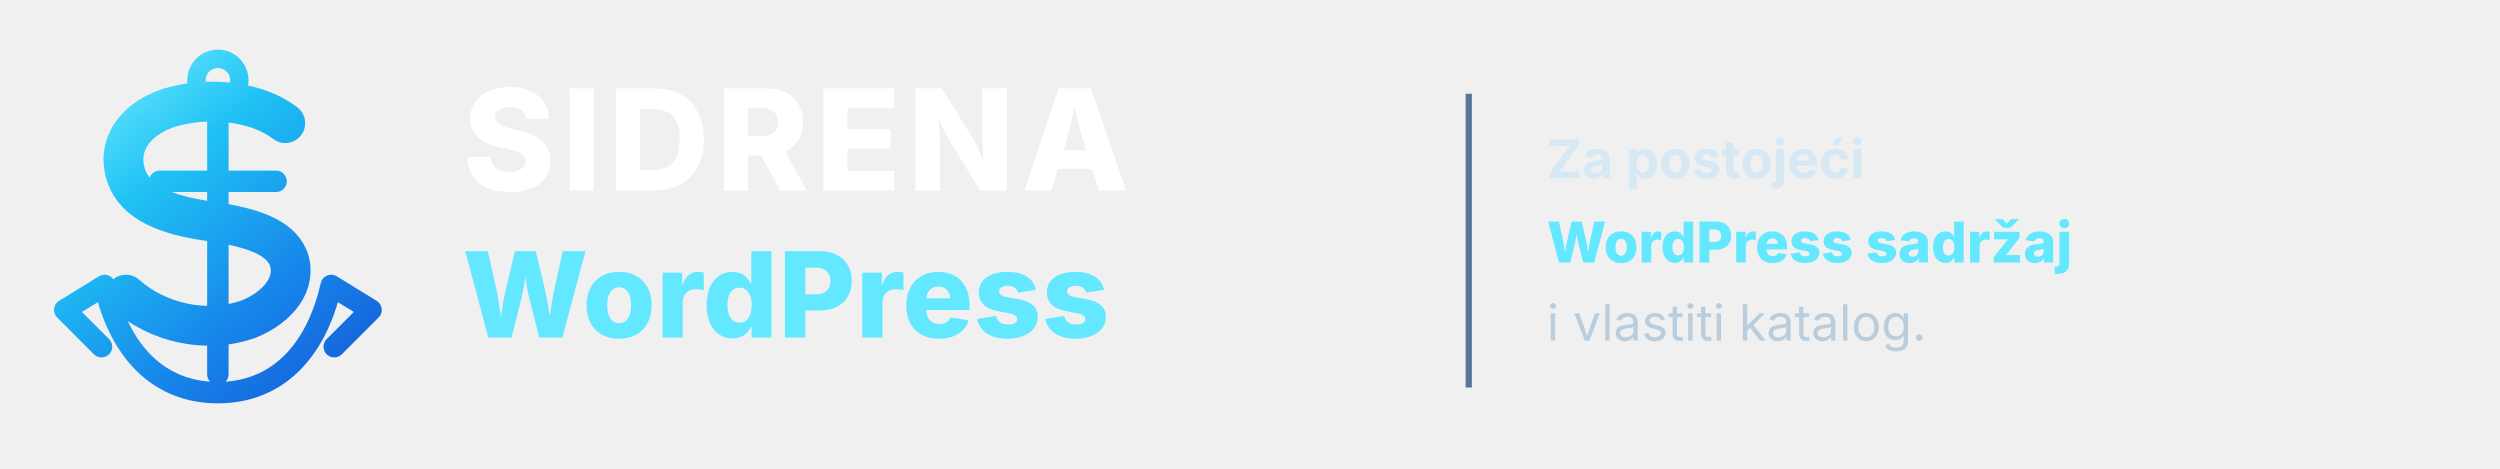
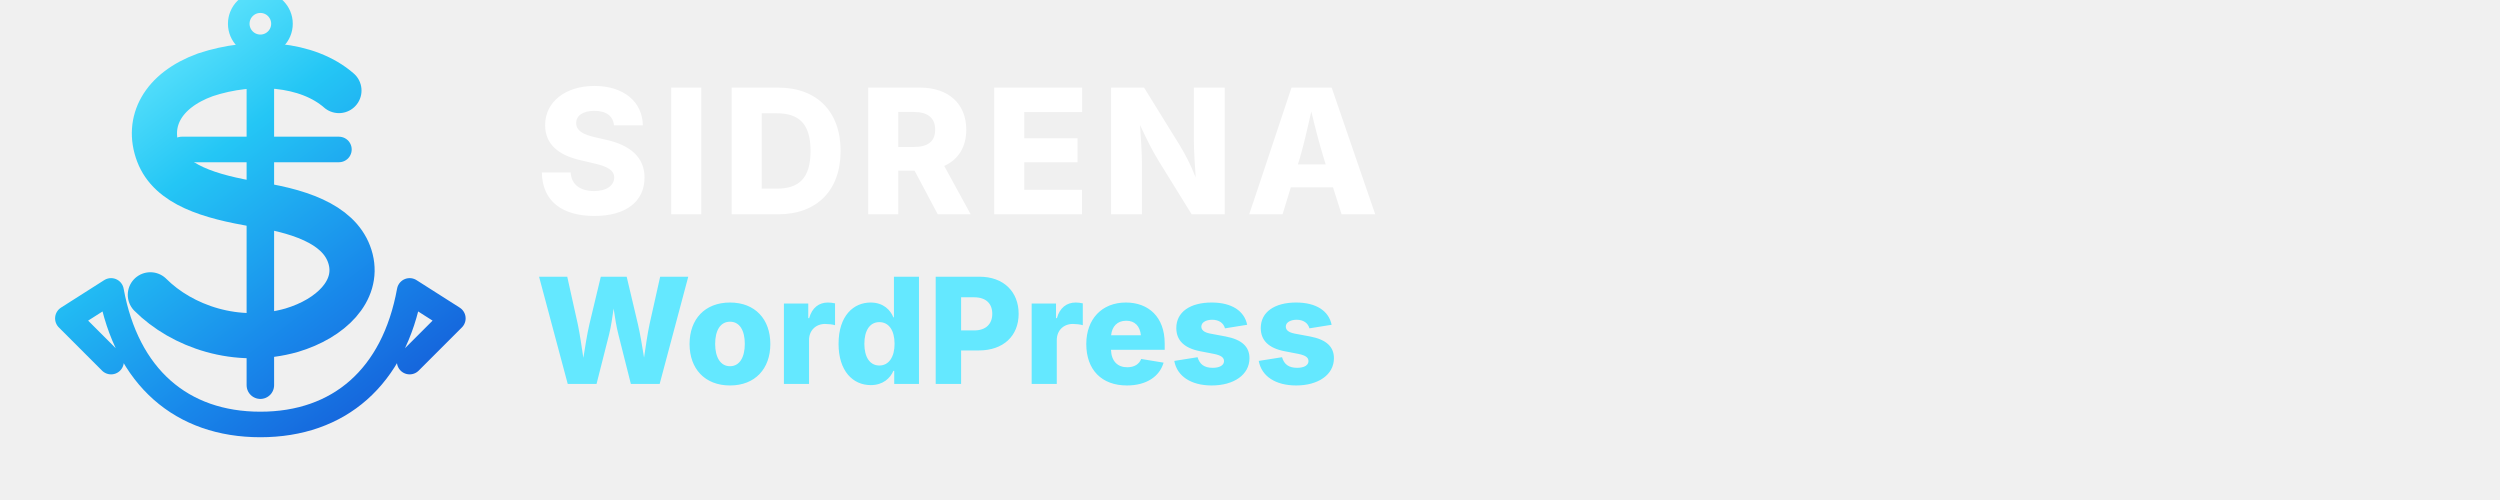
- <svg xmlns="http://www.w3.org/2000/svg" viewBox="0 0 800 150" role="img" aria-labelledby="t d">
-   <defs>
-     <linearGradient id="sidMark" x1="18" y1="8" x2="112" y2="122" gradientUnits="userSpaceOnUse">
-       <stop stop-color="#78F1FF" />
-       <stop offset=".32" stop-color="#20C2F4" />
-       <stop offset=".68" stop-color="#1685EA" />
-       <stop offset="1" stop-color="#1557D6" />
-     </linearGradient>
-   </defs>
-   <g transform="translate(7 10) scale(.98)">
+ <svg xmlns="http://www.w3.org/2000/svg" width="560" height="112" viewBox="0 0 560 112" role="img" aria-labelledby="t d">
+   <g transform="translate(2 -7) scale(.88)">
+     <defs>
+       <linearGradient id="sidMark" x1="24" y1="12" x2="104" y2="118" gradientUnits="userSpaceOnUse">
+         <stop stop-color="#76F0FF" />
+         <stop offset=".34" stop-color="#24C6F5" />
+         <stop offset=".7" stop-color="#1887EA" />
+         <stop offset="1" stop-color="#1557D6" />
+       </linearGradient>
+     </defs>
    <g fill="none" stroke="url(#sidMark)" stroke-linecap="round" stroke-linejoin="round">
-       <circle cx="64" cy="16" r="7" stroke-width="6" />
-       <path d="M86 30C77 23 61 21 48 25C36 29 31 38 34 47C37 56 47 60 61 62C75 64 84 67 87 74C90 82 84 90 74 94C60 99 44 95 34 86" stroke-width="13" />
-       <path d="M64 24v88M45 49h38M27 83c5 22 18 35 37 35s32-13 37-35M27 83l-13 8 12 12m75-20 13 8-12 12" stroke-width="7" />
+       <circle cx="64" cy="14" r="5.5" stroke-width="5.5" />
+       <path d="M64 21V106" stroke-width="7" />
+       <path d="M84 31C76 24 62 23 50 27C39 31 35 39 38 47C41 55 51 58 63 60C76 62 85 66 87 74C89 82 82 89 72 92C58 96 44 91 36 83" stroke-width="11.5" />
+       <path d="M44 46H84" stroke-width="6.5" />
+       <path d="M26 82C30 104 44 116 64 116C84 116 98 104 102 82M26 82L15 89L26 100M102 82L113 89L102 100" stroke-width="6.5" />
    </g>
  </g>
-   <text x="148" y="61" fill="#FFFFFF" font-family="Inter,Segoe UI,Arial,sans-serif" font-size="45" font-weight="800" letter-spacing="2">SIDRENA</text>
-   <text x="148" y="108" fill="#64E8FF" font-family="Inter,Segoe UI,Arial,sans-serif" font-size="38" font-weight="800">WordPress</text>
-   <line x1="470" y1="30" x2="470" y2="124" stroke="#587694" stroke-width="2" />
-   <text x="495" y="57" fill="#D7E8F5" font-family="Inter,Segoe UI,Arial,sans-serif" font-size="17" font-weight="700">Za postojeći</text>
-   <text x="495" y="84" fill="#64E8FF" font-family="Inter,Segoe UI,Arial,sans-serif" font-size="18" font-weight="800">WordPress sadržaj</text>
-   <text x="495" y="109" fill="#B9CDDD" font-family="Inter,Segoe UI,Arial,sans-serif" font-size="16">i vlastiti katalog.</text>
+   <text x="120" y="48" fill="#FFFFFF" font-family="Inter,Segoe UI,Arial,sans-serif" font-size="39" font-weight="800" letter-spacing="2.4">SIDRENA</text>
+   <text x="120" y="86" fill="#64E8FF" font-family="Inter,Segoe UI,Arial,sans-serif" font-size="33" font-weight="800">WordPress</text>
</svg>
